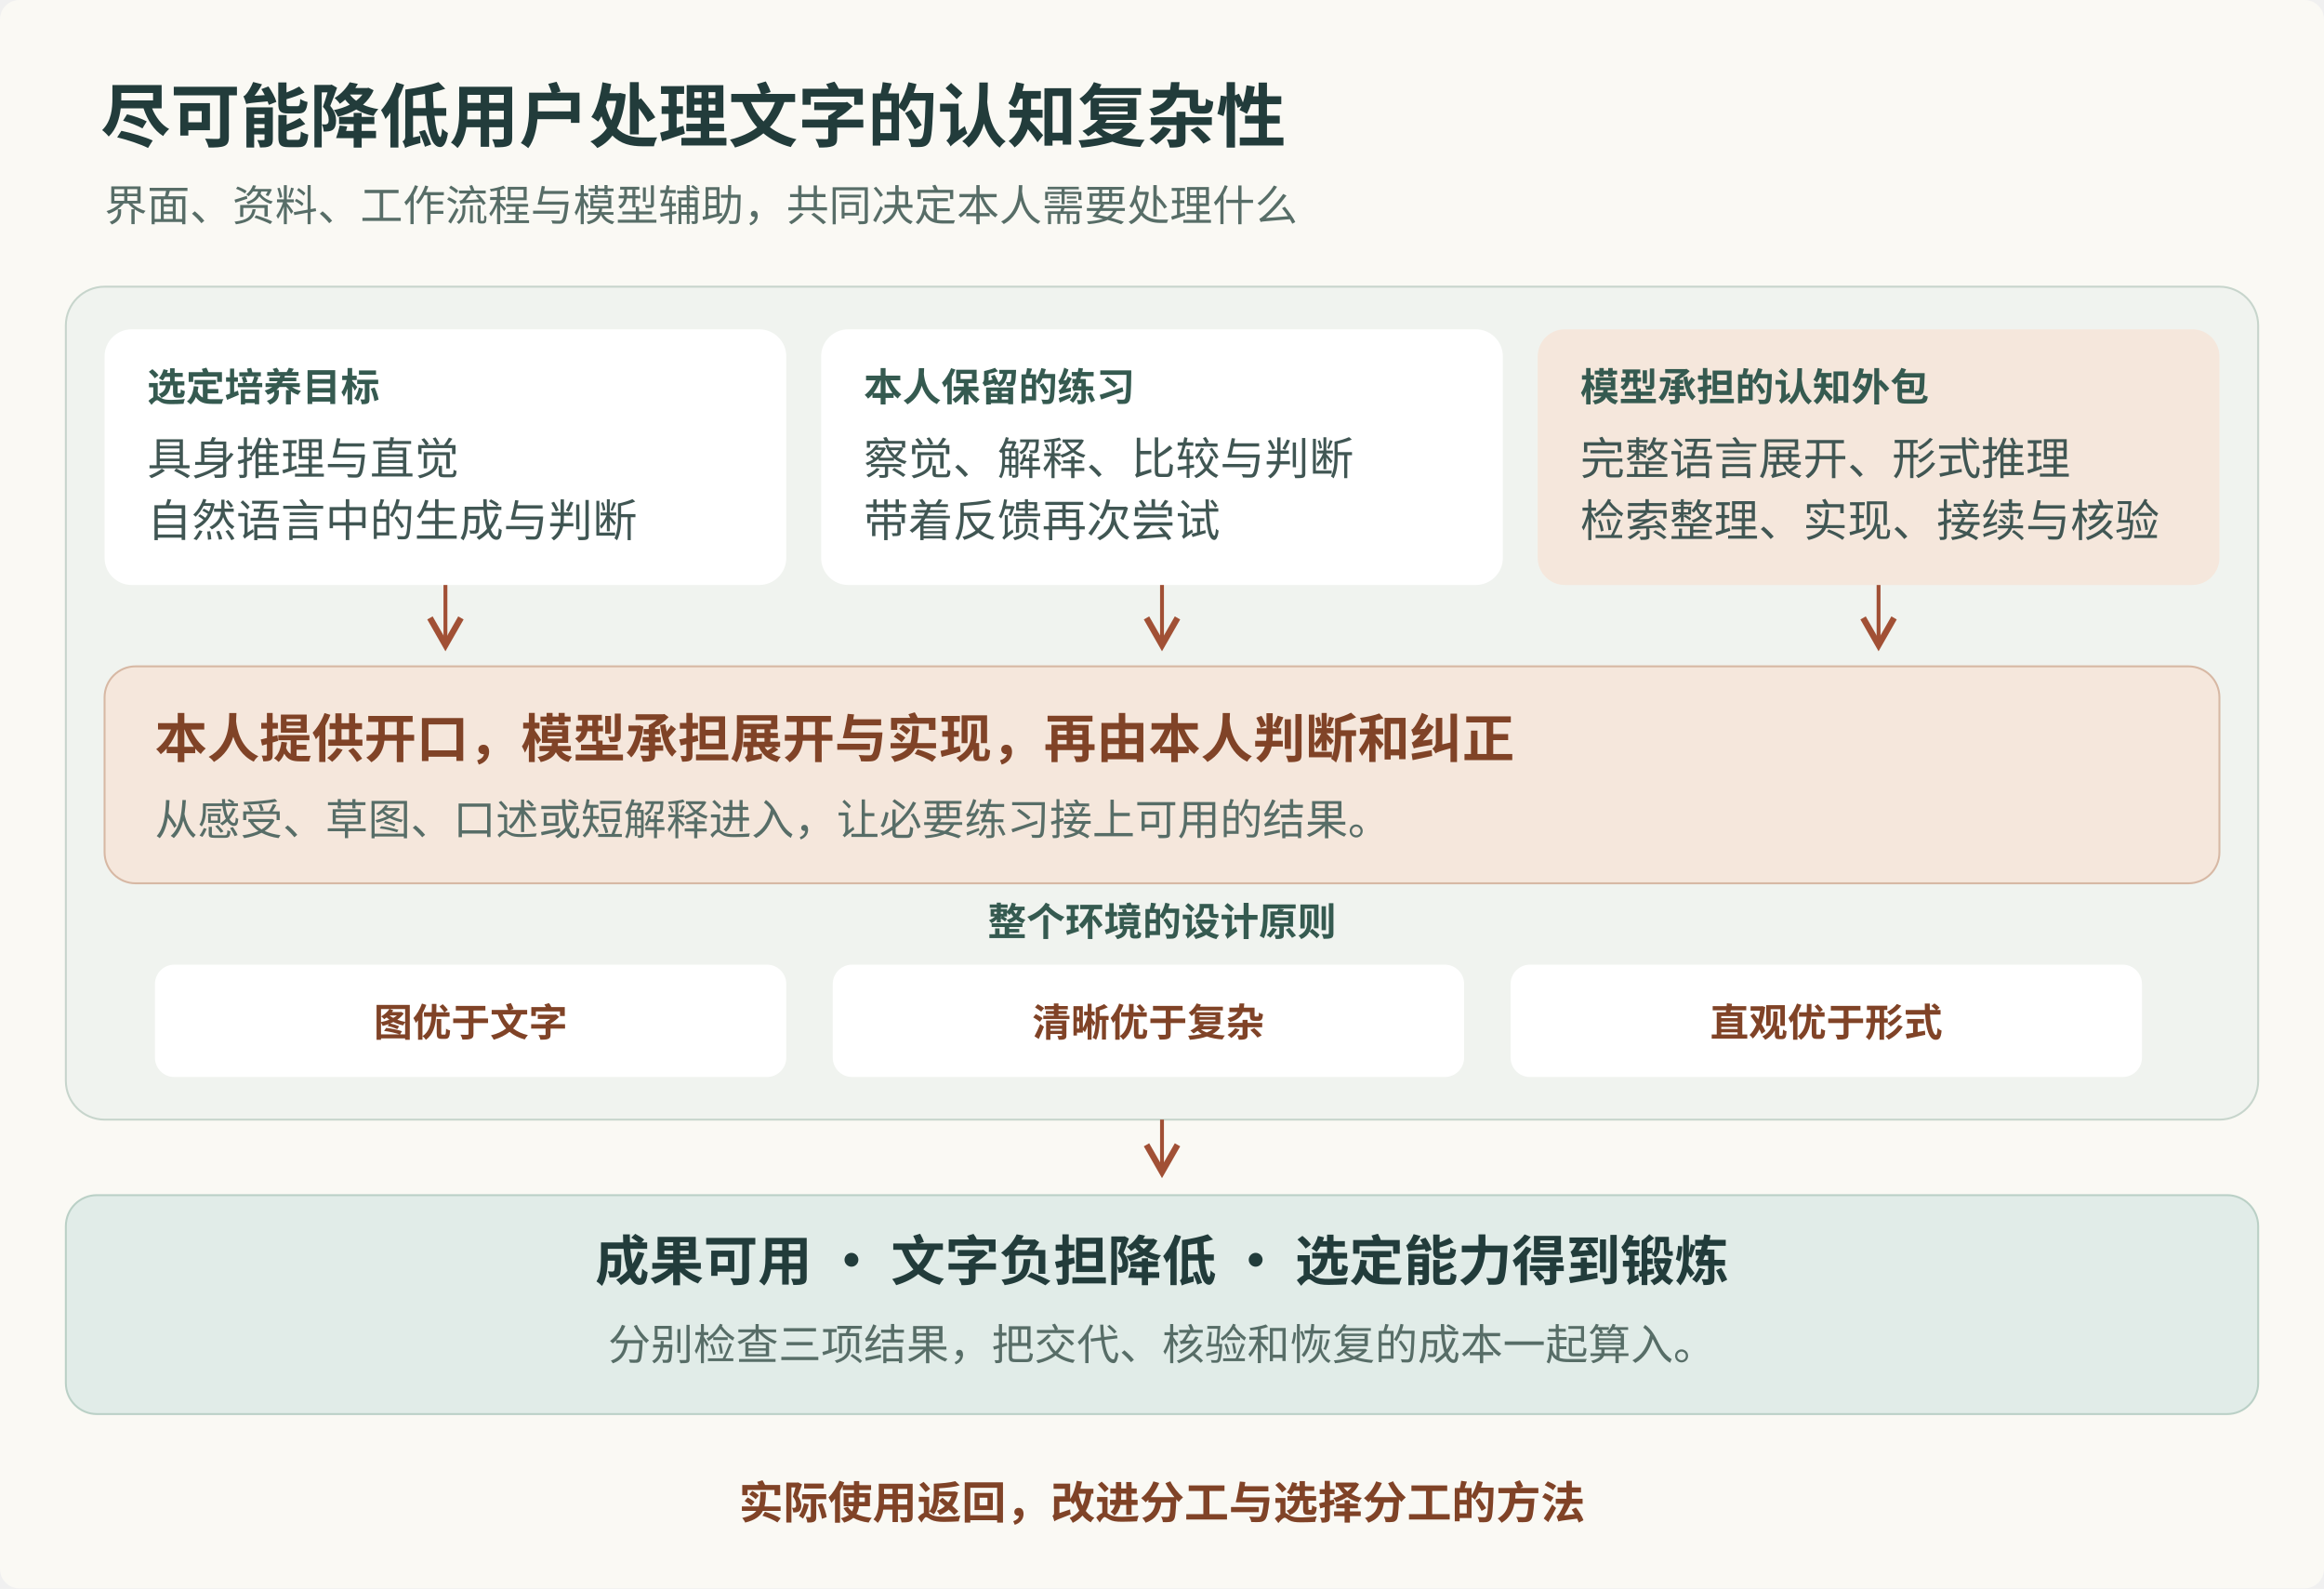
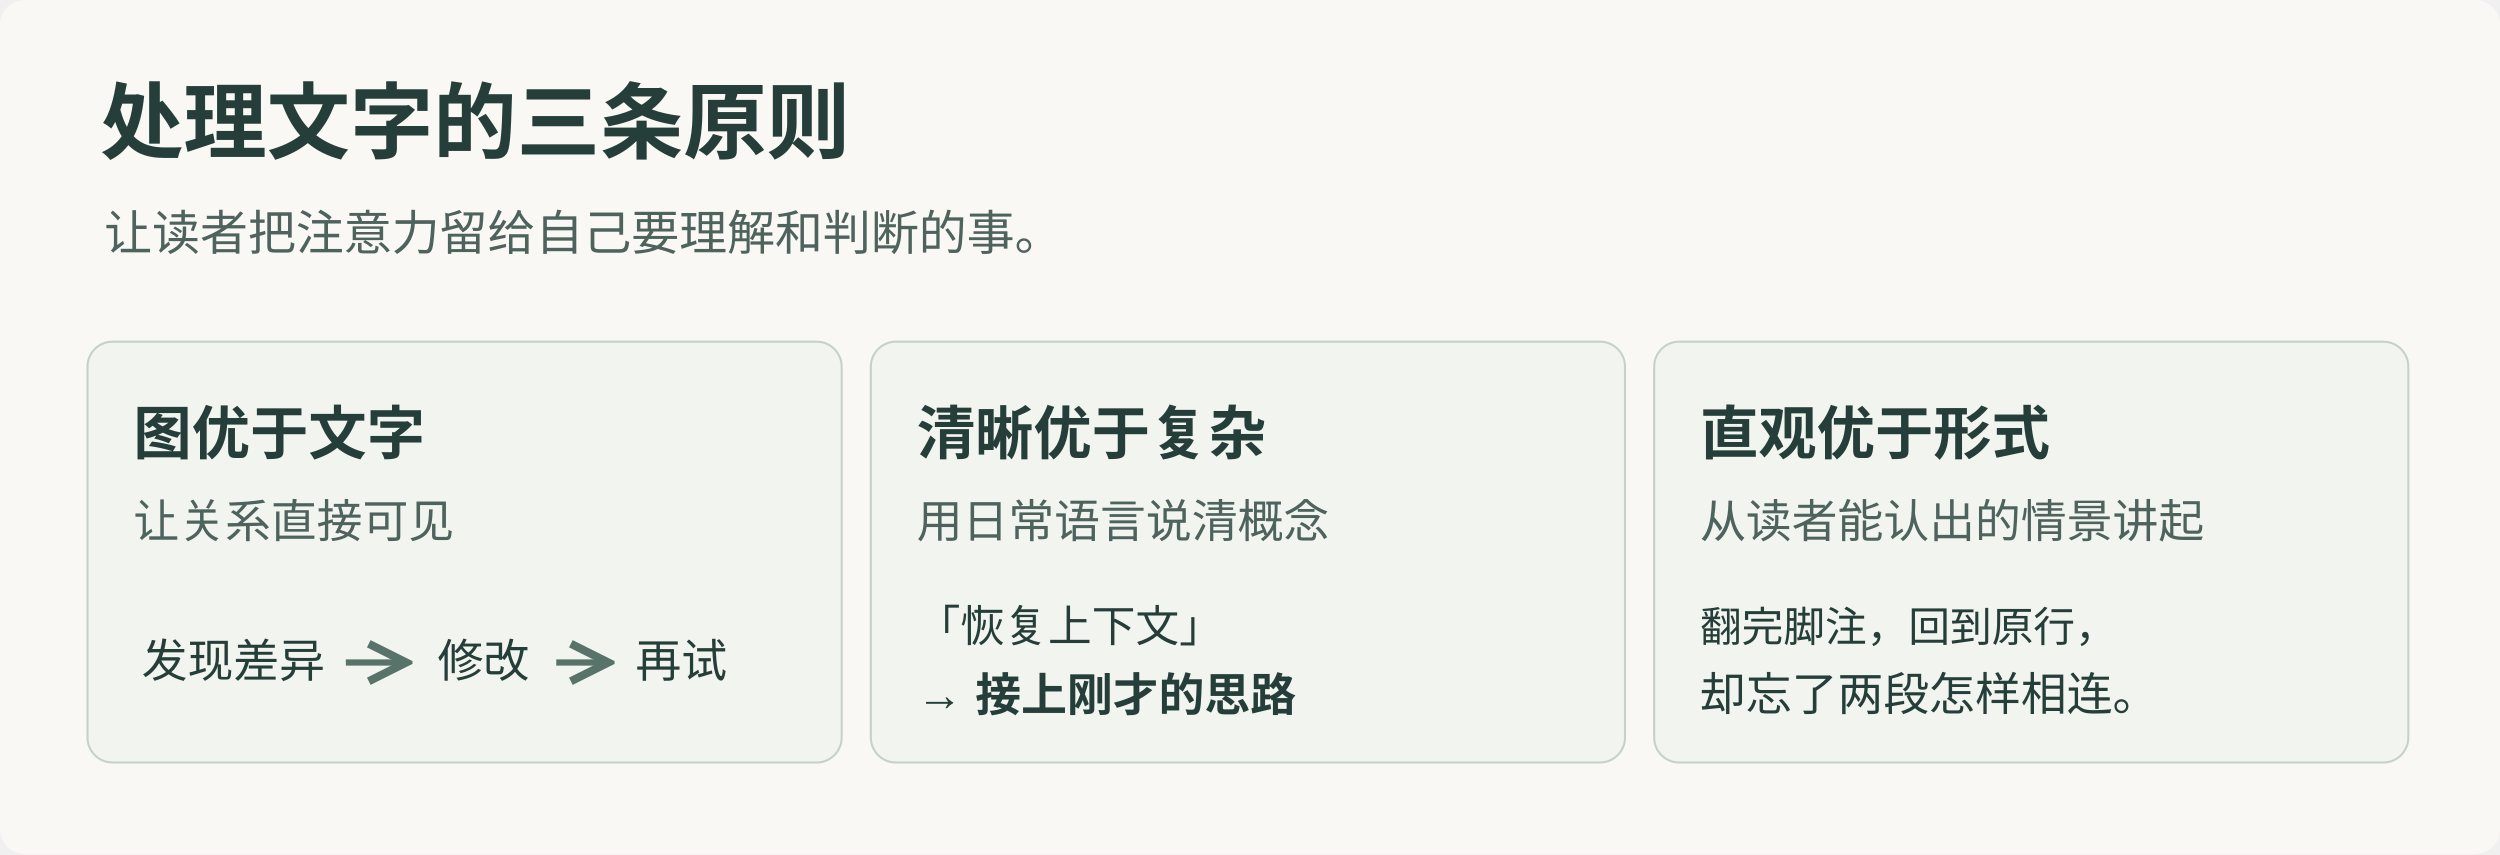
- <svg xmlns="http://www.w3.org/2000/svg" role="img" aria-labelledby="title desc" viewBox="0 0 1200 820">
-   <style>text{font-family:"PingFang SC","Noto Sans CJK SC","Microsoft YaHei",sans-serif}.title{font-size:36px;font-weight:600;fill:#223c3b}.sub{font-size:22px;fill:#576d67}.label{font-size:20px;font-weight:600;fill:#355a50}.body{font-size:23px;fill:#405653}.focus{font-size:27px;font-weight:600;fill:#804327}.rule{font-size:20px;font-weight:700;fill:#804327}.result{font-size:28px;font-weight:600;fill:#223c3b}.return{font-size:23px;font-weight:600;fill:#804327}</style>
+ <svg xmlns="http://www.w3.org/2000/svg" role="img" aria-labelledby="title desc" viewBox="0 0 1200 410">
  <defs>
-     <marker id="arrow" markerWidth="10" markerHeight="10" refX="8" refY="5" orient="auto">
-       <path d="M1 1L8 5L1 9" fill="none" stroke="#a15035" stroke-width="1.6" />
+     <marker id="tip" markerWidth="8" markerHeight="8" refX="7" refY="4" orient="auto">
+       <path d="M1 1 L7 4 L1 7" fill="none" stroke="#58736a" stroke-width="1.3" />
    </marker>
  </defs>
-   <rect width="1200" height="820" rx="10" fill="#faf9f4" />
-   <rect x="34" y="148" width="1132" height="430" rx="20" fill="#f0f3ef" stroke="#c7d5cc" />
-   <text x="52" y="73" class="title">尽可能降低用户处理文字的认知复杂性</text>
-   <text x="54" y="114" class="sub">界面、资料、工作流程与模型辅助，共同决定本人需要处理什么</text>
-   <rect x="54" y="170" width="352" height="132" rx="14" fill="#ffffff" />
-   <text x="76" y="207" class="label">选定培养目标</text>
-   <text x="76" y="245" class="body">具身推理与直觉</text>
-   <text x="76" y="277" class="body">自然语言中的生成与判断</text>
-   <rect x="424" y="170" width="352" height="132" rx="14" fill="#ffffff" />
-   <text x="446" y="207" class="label">本人保留的练习</text>
-   <text x="446" y="245" class="body">察觉、解释、比较与判断</text>
-   <text x="446" y="277" class="body">带着反馈再次尝试</text>
-   <rect x="794" y="170" width="352" height="132" rx="14" fill="#f5e7dc" />
-   <text x="816" y="207" class="label">模型承担的认知外包</text>
-   <text x="816" y="245" class="body">完整语言展开、形式推理</text>
-   <text x="816" y="277" class="body">检索整理、实现、接续与核验</text>
-   <path d="M230 302V333" stroke="#a15035" stroke-width="2" marker-end="url(#arrow)" />
-   <path d="M600 302V333" stroke="#a15035" stroke-width="2" marker-end="url(#arrow)" />
-   <path d="M970 302V333" stroke="#a15035" stroke-width="2" marker-end="url(#arrow)" />
-   <rect x="54" y="344" width="1092" height="112" rx="16" fill="#f5e7dc" stroke="#d7b8a4" />
-   <text x="80" y="391" class="focus">本人提供开口，模型承担展开与实现，再由本人判断和纠正</text>
-   <text x="80" y="431" class="sub">从感受、草图、口述或短解释进入，让必要练习接上可用的结果。</text>
-   <text x="600" y="483" class="label" text-anchor="middle">整个环境的设计原则</text>
-   <rect x="80" y="498" width="326" height="58" rx="10" fill="#ffffff" />
-   <text x="243" y="535" class="rule" text-anchor="middle">图优于文字</text>
-   <rect x="430" y="498" width="326" height="58" rx="10" fill="#ffffff" />
-   <text x="593" y="535" class="rule" text-anchor="middle">清晰优于复杂</text>
-   <rect x="780" y="498" width="326" height="58" rx="10" fill="#ffffff" />
-   <text x="943" y="535" class="rule" text-anchor="middle">直观优于形式</text>
-   <path d="M600 578V605" stroke="#a15035" stroke-width="2" marker-end="url(#arrow)" />
-   <rect x="34" y="617" width="1132" height="113" rx="16" fill="#e1ece8" stroke="#bad0c6" />
-   <text x="600" y="661" class="result" text-anchor="middle">成果可用 · 文字负担降低 · 选定能力得到锻炼</text>
-   <text x="600" y="702" class="sub" text-anchor="middle">分别检查三项结果，把交代、核验和恢复的成本一起算入。</text>
-   <text x="600" y="784" class="return" text-anchor="middle">实际使用返回，改进分工与选择分工的方法</text>
+   <rect width="1200" height="410" rx="12" fill="#f9f8f4" />
+   <g font-family="PingFang SC,Helvetica Neue,Arial,sans-serif">
+     <text x="48" y="73" font-size="40" font-weight="600" fill="#263e39" text-anchor="start">处理文字的三条原则</text>
+     <text x="50" y="120" font-size="23" font-weight="400" fill="#4e625e" text-anchor="start">让读者把注意力留给自己要理解和判断的事。</text>
+     <rect x="42" y="164" width="362" height="202" rx="12" fill="#f2f4f0" stroke="#c6d1c9" />
+     <text x="64" y="218" font-size="28" font-weight="600" fill="#263e39" text-anchor="start">图优于文字</text>
+     <text x="64" y="258" font-size="22" font-weight="400" fill="#4e625e" text-anchor="start">让关系直接可见</text>
+     <rect x="418" y="164" width="362" height="202" rx="12" fill="#f2f4f0" stroke="#c6d1c9" />
+     <text x="440" y="218" font-size="28" font-weight="600" fill="#263e39" text-anchor="start">清晰优于复杂</text>
+     <text x="440" y="258" font-size="22" font-weight="400" fill="#4e625e" text-anchor="start">用日常语言说清概念</text>
+     <rect x="794" y="164" width="362" height="202" rx="12" fill="#f2f4f0" stroke="#c6d1c9" />
+     <text x="816" y="218" font-size="28" font-weight="600" fill="#263e39" text-anchor="start">直观优于形式</text>
+     <text x="816" y="258" font-size="22" font-weight="400" fill="#4e625e" text-anchor="start">从读者能认出的情景讲起</text>
+     <text x="68" y="325" font-size="22" font-weight="400" fill="#263e39" text-anchor="start">发现差异</text>
+     <path d="M166 318h29" fill="none" stroke="#58736a" stroke-width="3" marker-end="url(#tip)" />
+     <text x="210" y="325" font-size="22" font-weight="400" fill="#263e39" text-anchor="start">修改</text>
+     <path d="M267 318h25" fill="none" stroke="#58736a" stroke-width="3" marker-end="url(#tip)" />
+     <text x="305" y="325" font-size="22" font-weight="400" fill="#263e39" text-anchor="start">再试</text>
+     <text x="440" y="308" font-size="21" font-weight="400" fill="#263e39" text-anchor="start">「恢复上下文」</text>
+     <text x="440" y="341" font-size="22" font-weight="600" fill="#263e39" text-anchor="start">→ 接上刚才的思路</text>
+     <text x="816" y="308" font-size="20" font-weight="400" fill="#263e39" text-anchor="start">翻完脚注，回到原行，</text>
+     <text x="816" y="341" font-size="22" font-weight="400" fill="#263e39" text-anchor="start">却忘了两段怎样相连。</text>
+   </g>
</svg>
